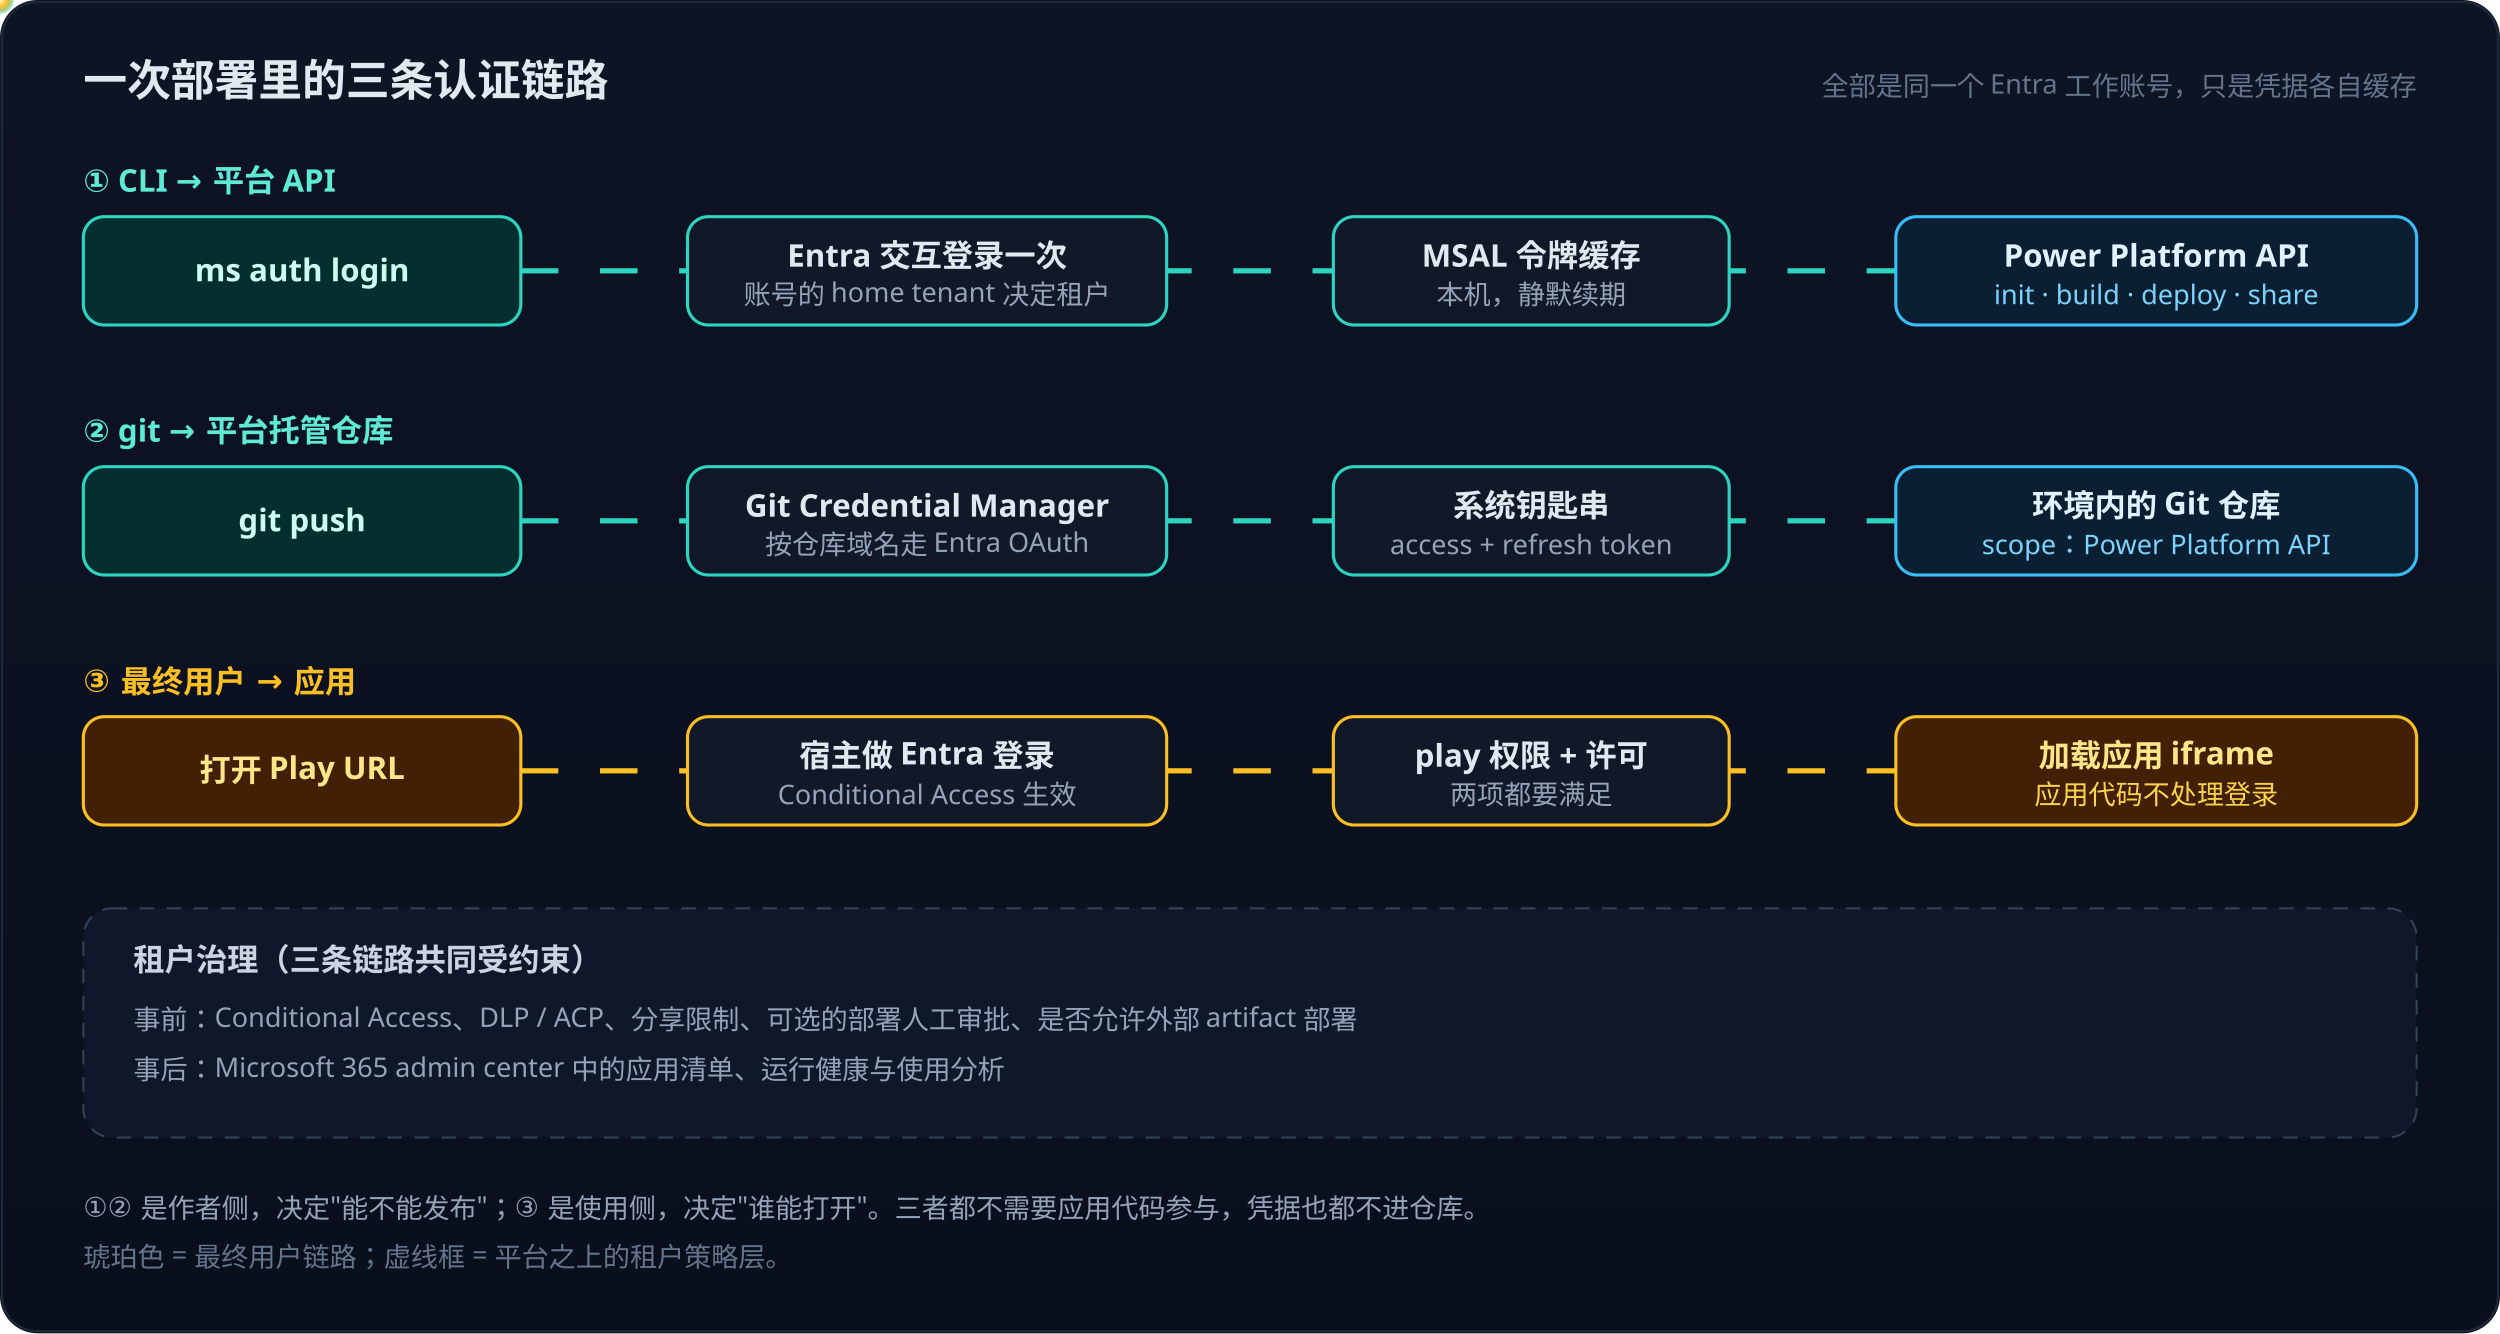
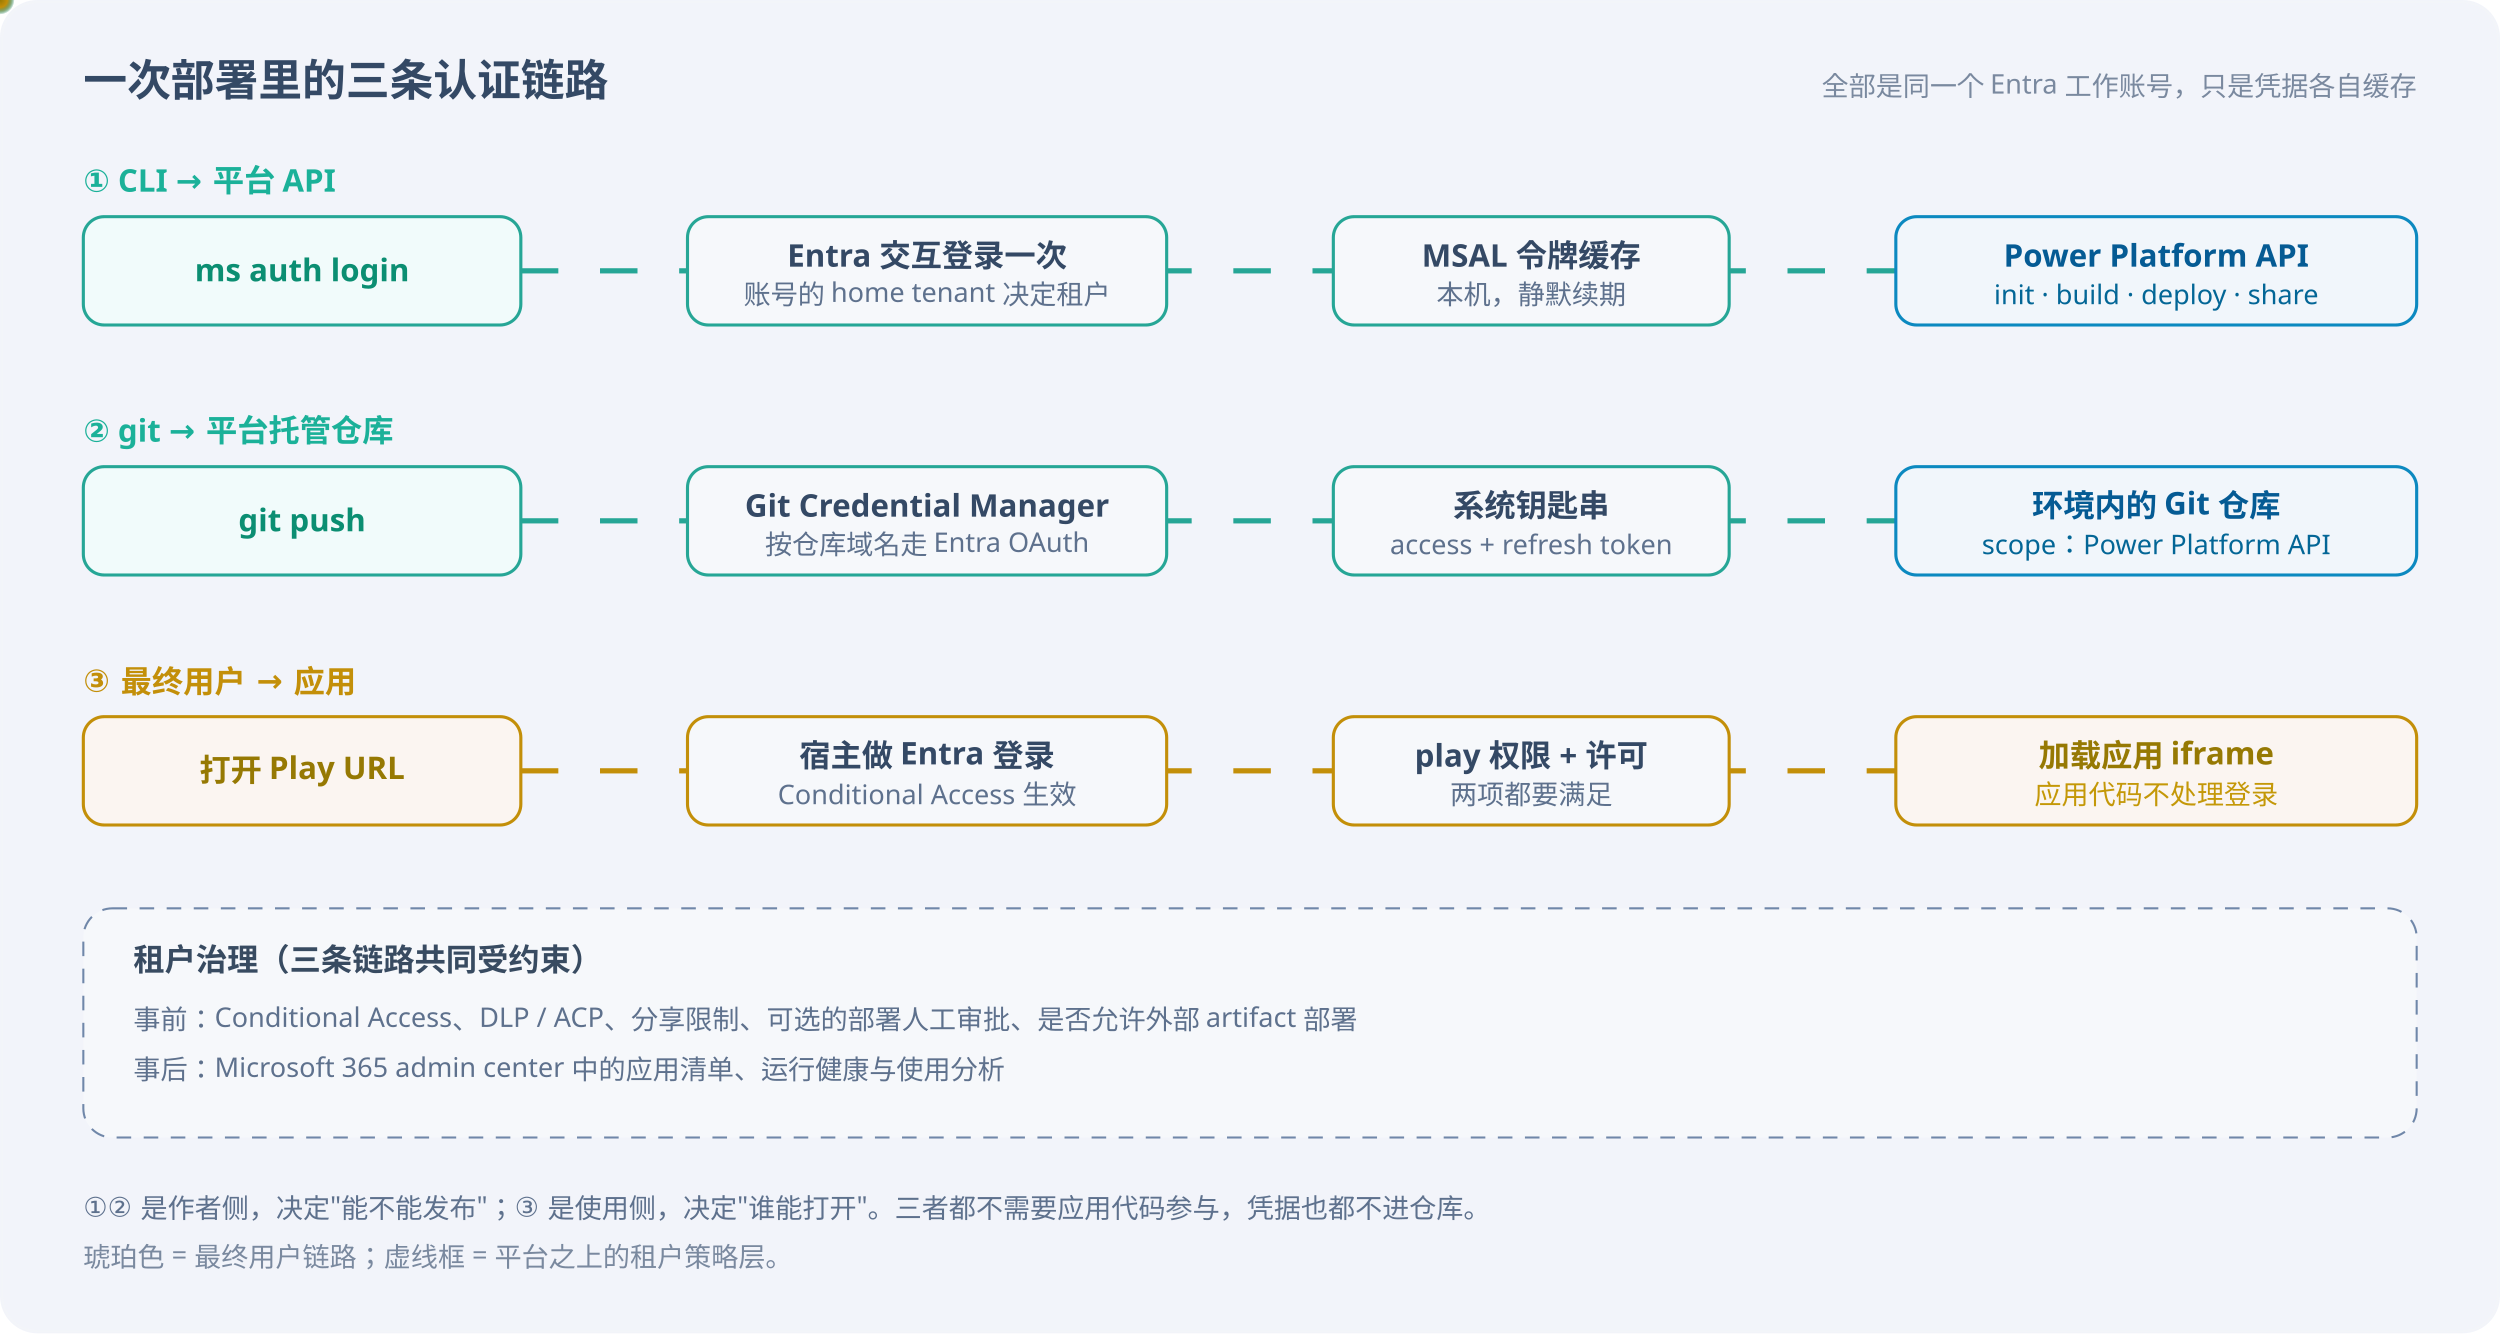
<svg xmlns="http://www.w3.org/2000/svg" width="1200" height="640" viewBox="0 0 1200 640" font-family="PingFang SC, Hiragino Sans GB, Microsoft YaHei, sans-serif">
  <defs>
    <linearGradient id="bg" x1="0" y1="0" x2="0" y2="1">
-       <stop offset="0" stop-color="#0d1424" />
-       <stop offset="1" stop-color="#0a0f1c" />
+       <stop offset="0" stop-color="#f2f4fa" />
+       <stop offset="1" stop-color="#f2f4fa" />
    </linearGradient>
    <radialGradient id="particle" cx="0.5" cy="0.5" r="0.5">
-       <stop offset="0" stop-color="#a5f3fc" />
-       <stop offset="0.5" stop-color="#22d3ee" />
-       <stop offset="1" stop-color="#22d3ee" stop-opacity="0" />
+       <stop offset="0" stop-color="#058594" />
+       <stop offset="0.5" stop-color="#13a3b9" />
+       <stop offset="1" stop-color="#13a3b9" stop-opacity="0" />
    </radialGradient>
    <radialGradient id="particleAmber" cx="0.5" cy="0.5" r="0.5">
-       <stop offset="0" stop-color="#fef3c7" />
-       <stop offset="0.5" stop-color="#fbbf24" />
-       <stop offset="1" stop-color="#fbbf24" stop-opacity="0" />
+       <stop offset="0" stop-color="#967903" />
+       <stop offset="0.5" stop-color="#c38f09" />
+       <stop offset="1" stop-color="#c38f09" stop-opacity="0" />
    </radialGradient>
  </defs>
  <style>
    @keyframes flowDash { to { stroke-dashoffset: -76; } }
    .flow { stroke-dasharray: 18 20; animation: flowDash 1.6s linear infinite; }
  </style>
  <rect width="1200" height="640" rx="18" fill="url(#bg)" />
-   <rect x="1" y="1" width="1198" height="638" rx="17" fill="none" stroke="#1e293b" />
-   <text x="40" y="46" font-size="21" font-weight="700" fill="#e2e8f0">一次部署里的三条认证链路</text>
-   <text x="1160" y="46" font-size="13" fill="#64748b" text-anchor="end">全部是同一个 Entra 工作账号，只是凭据各自缓存</text>
-   <text x="40" y="92" font-size="15" font-weight="700" fill="#5eead4">① CLI → 平台 API</text>
-   <path id="l1" d="M250 130 H1050" fill="none" stroke="#2dd4bf" stroke-width="2.5" class="flow" />
+   <rect x="1" y="1" width="1198" height="638" rx="17" fill="none" stroke="#f3f5f9" />
+   <text x="40" y="46" font-size="21" font-weight="700" fill="#344965">一次部署里的三条认证链路</text>
+   <text x="1160" y="46" font-size="13" fill="#7a899f" text-anchor="end">全部是同一个 Entra 工作账号，只是凭据各自缓存</text>
+   <text x="40" y="92" font-size="15" font-weight="700" fill="#1bb199">① CLI → 平台 API</text>
+   <path id="l1" d="M250 130 H1050" fill="none" stroke="#26a696" stroke-width="2.5" class="flow" />
  <circle r="7" fill="url(#particle)">
    <animateMotion dur="3s" repeatCount="indefinite">
      <mpath href="#l1" />
    </animateMotion>
  </circle>
-   <rect x="40" y="104" width="210" height="52" rx="10" fill="#042f2e" stroke="#2dd4bf" stroke-width="1.5" />
-   <text x="145" y="135" font-size="15" font-weight="700" fill="#ccfbf1" text-anchor="middle">ms auth login</text>
-   <rect x="330" y="104" width="230" height="52" rx="10" fill="#111827" stroke="#2dd4bf" stroke-width="1.5" />
-   <text x="445" y="128" font-size="15" font-weight="700" fill="#e2e8f0" text-anchor="middle">Entra 交互登录一次</text>
-   <text x="445" y="146" font-size="13" fill="#94a3b8" text-anchor="middle">账号的 home tenant 决定租户</text>
-   <rect x="640" y="104" width="190" height="52" rx="10" fill="#111827" stroke="#2dd4bf" stroke-width="1.5" />
-   <text x="735" y="128" font-size="15" font-weight="700" fill="#e2e8f0" text-anchor="middle">MSAL 令牌缓存</text>
-   <text x="735" y="146" font-size="13" fill="#94a3b8" text-anchor="middle">本机，静默续期</text>
-   <rect x="910" y="104" width="250" height="52" rx="10" fill="#0b1f33" stroke="#38bdf8" stroke-width="1.5" />
-   <text x="1035" y="128" font-size="15" font-weight="700" fill="#e0f2fe" text-anchor="middle">Power Platform API</text>
-   <text x="1035" y="146" font-size="13" fill="#7dd3fc" text-anchor="middle">init · build · deploy · share</text>
-   <text x="40" y="212" font-size="15" font-weight="700" fill="#5eead4">② git → 平台托管仓库</text>
-   <path id="l2" d="M250 250 H1050" fill="none" stroke="#2dd4bf" stroke-width="2.5" class="flow" />
+   <rect x="40" y="104" width="210" height="52" rx="10" fill="#f1fbfb" stroke="#26a696" stroke-width="1.5" />
+   <text x="145" y="135" font-size="15" font-weight="700" fill="#0b8e72" text-anchor="middle">ms auth login</text>
+   <rect x="330" y="104" width="230" height="52" rx="10" fill="#f6f8fb" stroke="#26a696" stroke-width="1.5" />
+   <text x="445" y="128" font-size="15" font-weight="700" fill="#344965" text-anchor="middle">Entra 交互登录一次</text>
+   <text x="445" y="146" font-size="13" fill="#5e718d" text-anchor="middle">账号的 home tenant 决定租户</text>
+   <rect x="640" y="104" width="190" height="52" rx="10" fill="#f6f8fb" stroke="#26a696" stroke-width="1.5" />
+   <text x="735" y="128" font-size="15" font-weight="700" fill="#344965" text-anchor="middle">MSAL 令牌缓存</text>
+   <text x="735" y="146" font-size="13" fill="#5e718d" text-anchor="middle">本机，静默续期</text>
+   <rect x="910" y="104" width="250" height="52" rx="10" fill="#f1f6fb" stroke="#0c89c0" stroke-width="1.5" />
+   <text x="1035" y="128" font-size="15" font-weight="700" fill="#055b94" text-anchor="middle">Power Platform API</text>
+   <text x="1035" y="146" font-size="13" fill="#036696" text-anchor="middle">init · build · deploy · share</text>
+   <text x="40" y="212" font-size="15" font-weight="700" fill="#1bb199">② git → 平台托管仓库</text>
+   <path id="l2" d="M250 250 H1050" fill="none" stroke="#26a696" stroke-width="2.5" class="flow" />
  <circle r="7" fill="url(#particle)">
    <animateMotion dur="3s" begin="1s" repeatCount="indefinite">
      <mpath href="#l2" />
    </animateMotion>
  </circle>
-   <rect x="40" y="224" width="210" height="52" rx="10" fill="#042f2e" stroke="#2dd4bf" stroke-width="1.5" />
-   <text x="145" y="255" font-size="15" font-weight="700" fill="#ccfbf1" text-anchor="middle">git push</text>
-   <rect x="330" y="224" width="230" height="52" rx="10" fill="#111827" stroke="#2dd4bf" stroke-width="1.5" />
-   <text x="445" y="248" font-size="15" font-weight="700" fill="#e2e8f0" text-anchor="middle">Git Credential Manager</text>
-   <text x="445" y="266" font-size="13" fill="#94a3b8" text-anchor="middle">按仓库域名走 Entra OAuth</text>
-   <rect x="640" y="224" width="190" height="52" rx="10" fill="#111827" stroke="#2dd4bf" stroke-width="1.5" />
-   <text x="735" y="248" font-size="15" font-weight="700" fill="#e2e8f0" text-anchor="middle">系统钥匙串</text>
-   <text x="735" y="266" font-size="13" fill="#94a3b8" text-anchor="middle">access + refresh token</text>
-   <rect x="910" y="224" width="250" height="52" rx="10" fill="#0b1f33" stroke="#38bdf8" stroke-width="1.5" />
-   <text x="1035" y="248" font-size="15" font-weight="700" fill="#e0f2fe" text-anchor="middle">环境内的 Git 仓库</text>
-   <text x="1035" y="266" font-size="13" fill="#7dd3fc" text-anchor="middle">scope：Power Platform API</text>
-   <text x="40" y="332" font-size="15" font-weight="700" fill="#fbbf24">③ 最终用户 → 应用</text>
-   <path id="l3" d="M250 370 H1050" fill="none" stroke="#fbbf24" stroke-width="2.5" class="flow" />
+   <rect x="40" y="224" width="210" height="52" rx="10" fill="#f1fbfb" stroke="#26a696" stroke-width="1.5" />
+   <text x="145" y="255" font-size="15" font-weight="700" fill="#0b8e72" text-anchor="middle">git push</text>
+   <rect x="330" y="224" width="230" height="52" rx="10" fill="#f6f8fb" stroke="#26a696" stroke-width="1.5" />
+   <text x="445" y="248" font-size="15" font-weight="700" fill="#344965" text-anchor="middle">Git Credential Manager</text>
+   <text x="445" y="266" font-size="13" fill="#5e718d" text-anchor="middle">按仓库域名走 Entra OAuth</text>
+   <rect x="640" y="224" width="190" height="52" rx="10" fill="#f6f8fb" stroke="#26a696" stroke-width="1.5" />
+   <text x="735" y="248" font-size="15" font-weight="700" fill="#344965" text-anchor="middle">系统钥匙串</text>
+   <text x="735" y="266" font-size="13" fill="#5e718d" text-anchor="middle">access + refresh token</text>
+   <rect x="910" y="224" width="250" height="52" rx="10" fill="#f1f6fb" stroke="#0c89c0" stroke-width="1.5" />
+   <text x="1035" y="248" font-size="15" font-weight="700" fill="#055b94" text-anchor="middle">环境内的 Git 仓库</text>
+   <text x="1035" y="266" font-size="13" fill="#036696" text-anchor="middle">scope：Power Platform API</text>
+   <text x="40" y="332" font-size="15" font-weight="700" fill="#c38f09">③ 最终用户 → 应用</text>
+   <path id="l3" d="M250 370 H1050" fill="none" stroke="#c38f09" stroke-width="2.5" class="flow" />
  <circle r="7" fill="url(#particleAmber)">
    <animateMotion dur="3s" begin="2s" repeatCount="indefinite">
      <mpath href="#l3" />
    </animateMotion>
  </circle>
-   <rect x="40" y="344" width="210" height="52" rx="10" fill="#422006" stroke="#fbbf24" stroke-width="1.5" />
-   <text x="145" y="375" font-size="15" font-weight="700" fill="#fde68a" text-anchor="middle">打开 Play URL</text>
-   <rect x="330" y="344" width="230" height="52" rx="10" fill="#111827" stroke="#fbbf24" stroke-width="1.5" />
-   <text x="445" y="368" font-size="15" font-weight="700" fill="#e2e8f0" text-anchor="middle">宿主做 Entra 登录</text>
-   <text x="445" y="386" font-size="13" fill="#94a3b8" text-anchor="middle">Conditional Access 生效</text>
-   <rect x="640" y="344" width="190" height="52" rx="10" fill="#111827" stroke="#fbbf24" stroke-width="1.5" />
-   <text x="735" y="368" font-size="15" font-weight="700" fill="#e2e8f0" text-anchor="middle">play 权限 + 许可</text>
-   <text x="735" y="386" font-size="13" fill="#94a3b8" text-anchor="middle">两项都要满足</text>
-   <rect x="910" y="344" width="250" height="52" rx="10" fill="#422006" stroke="#fbbf24" stroke-width="1.5" />
-   <text x="1035" y="368" font-size="15" font-weight="700" fill="#fde68a" text-anchor="middle">加载应用 iframe</text>
-   <text x="1035" y="386" font-size="13" fill="#fcd34d" text-anchor="middle">应用代码不处理登录</text>
-   <rect x="40" y="436" width="1120" height="110" rx="14" fill="#0f172a" stroke="#334155" stroke-dasharray="7 6" />
-   <text x="64" y="466" font-size="15" font-weight="700" fill="#cbd5e1">租户治理（三条链路共同受约束）</text>
-   <text x="64" y="494" font-size="13" fill="#94a3b8">事前：Conditional Access、DLP / ACP、分享限制、可选的部署人工审批、是否允许外部 artifact 部署</text>
-   <text x="64" y="518" font-size="13" fill="#94a3b8">事后：Microsoft 365 admin center 中的应用清单、运行健康与使用分析</text>
-   <text x="40" y="584" font-size="13" fill="#94a3b8">①② 是作者侧，决定"能不能发布"；③ 是使用侧，决定"谁能打开"。三者都不需要应用代码参与，凭据也都不进仓库。</text>
-   <text x="40" y="608" font-size="13" fill="#64748b">琥珀色 = 最终用户链路；虚线框 = 平台之上的租户策略层。</text>
+   <rect x="40" y="344" width="210" height="52" rx="10" fill="#fbf5f1" stroke="#c38f09" stroke-width="1.5" />
+   <text x="145" y="375" font-size="15" font-weight="700" fill="#967903" text-anchor="middle">打开 Play URL</text>
+   <rect x="330" y="344" width="230" height="52" rx="10" fill="#f6f8fb" stroke="#c38f09" stroke-width="1.5" />
+   <text x="445" y="368" font-size="15" font-weight="700" fill="#344965" text-anchor="middle">宿主做 Entra 登录</text>
+   <text x="445" y="386" font-size="13" fill="#5e718d" text-anchor="middle">Conditional Access 生效</text>
+   <rect x="640" y="344" width="190" height="52" rx="10" fill="#f6f8fb" stroke="#c38f09" stroke-width="1.5" />
+   <text x="735" y="368" font-size="15" font-weight="700" fill="#344965" text-anchor="middle">play 权限 + 许可</text>
+   <text x="735" y="386" font-size="13" fill="#5e718d" text-anchor="middle">两项都要满足</text>
+   <rect x="910" y="344" width="250" height="52" rx="10" fill="#fbf5f1" stroke="#c38f09" stroke-width="1.5" />
+   <text x="1035" y="368" font-size="15" font-weight="700" fill="#967903" text-anchor="middle">加载应用 iframe</text>
+   <text x="1035" y="386" font-size="13" fill="#c49808" text-anchor="middle">应用代码不处理登录</text>
+   <rect x="40" y="436" width="1120" height="110" rx="14" fill="#f6f8fb" stroke="#7087a9" stroke-dasharray="7 6" />
+   <text x="64" y="466" font-size="15" font-weight="700" fill="#384b61">租户治理（三条链路共同受约束）</text>
+   <text x="64" y="494" font-size="13" fill="#5e718d">事前：Conditional Access、DLP / ACP、分享限制、可选的部署人工审批、是否允许外部 artifact 部署</text>
+   <text x="64" y="518" font-size="13" fill="#5e718d">事后：Microsoft 365 admin center 中的应用清单、运行健康与使用分析</text>
+   <text x="40" y="584" font-size="13" fill="#5e718d">①② 是作者侧，决定"能不能发布"；③ 是使用侧，决定"谁能打开"。三者都不需要应用代码参与，凭据也都不进仓库。</text>
+   <text x="40" y="608" font-size="13" fill="#7a899f">琥珀色 = 最终用户链路；虚线框 = 平台之上的租户策略层。</text>
</svg>
